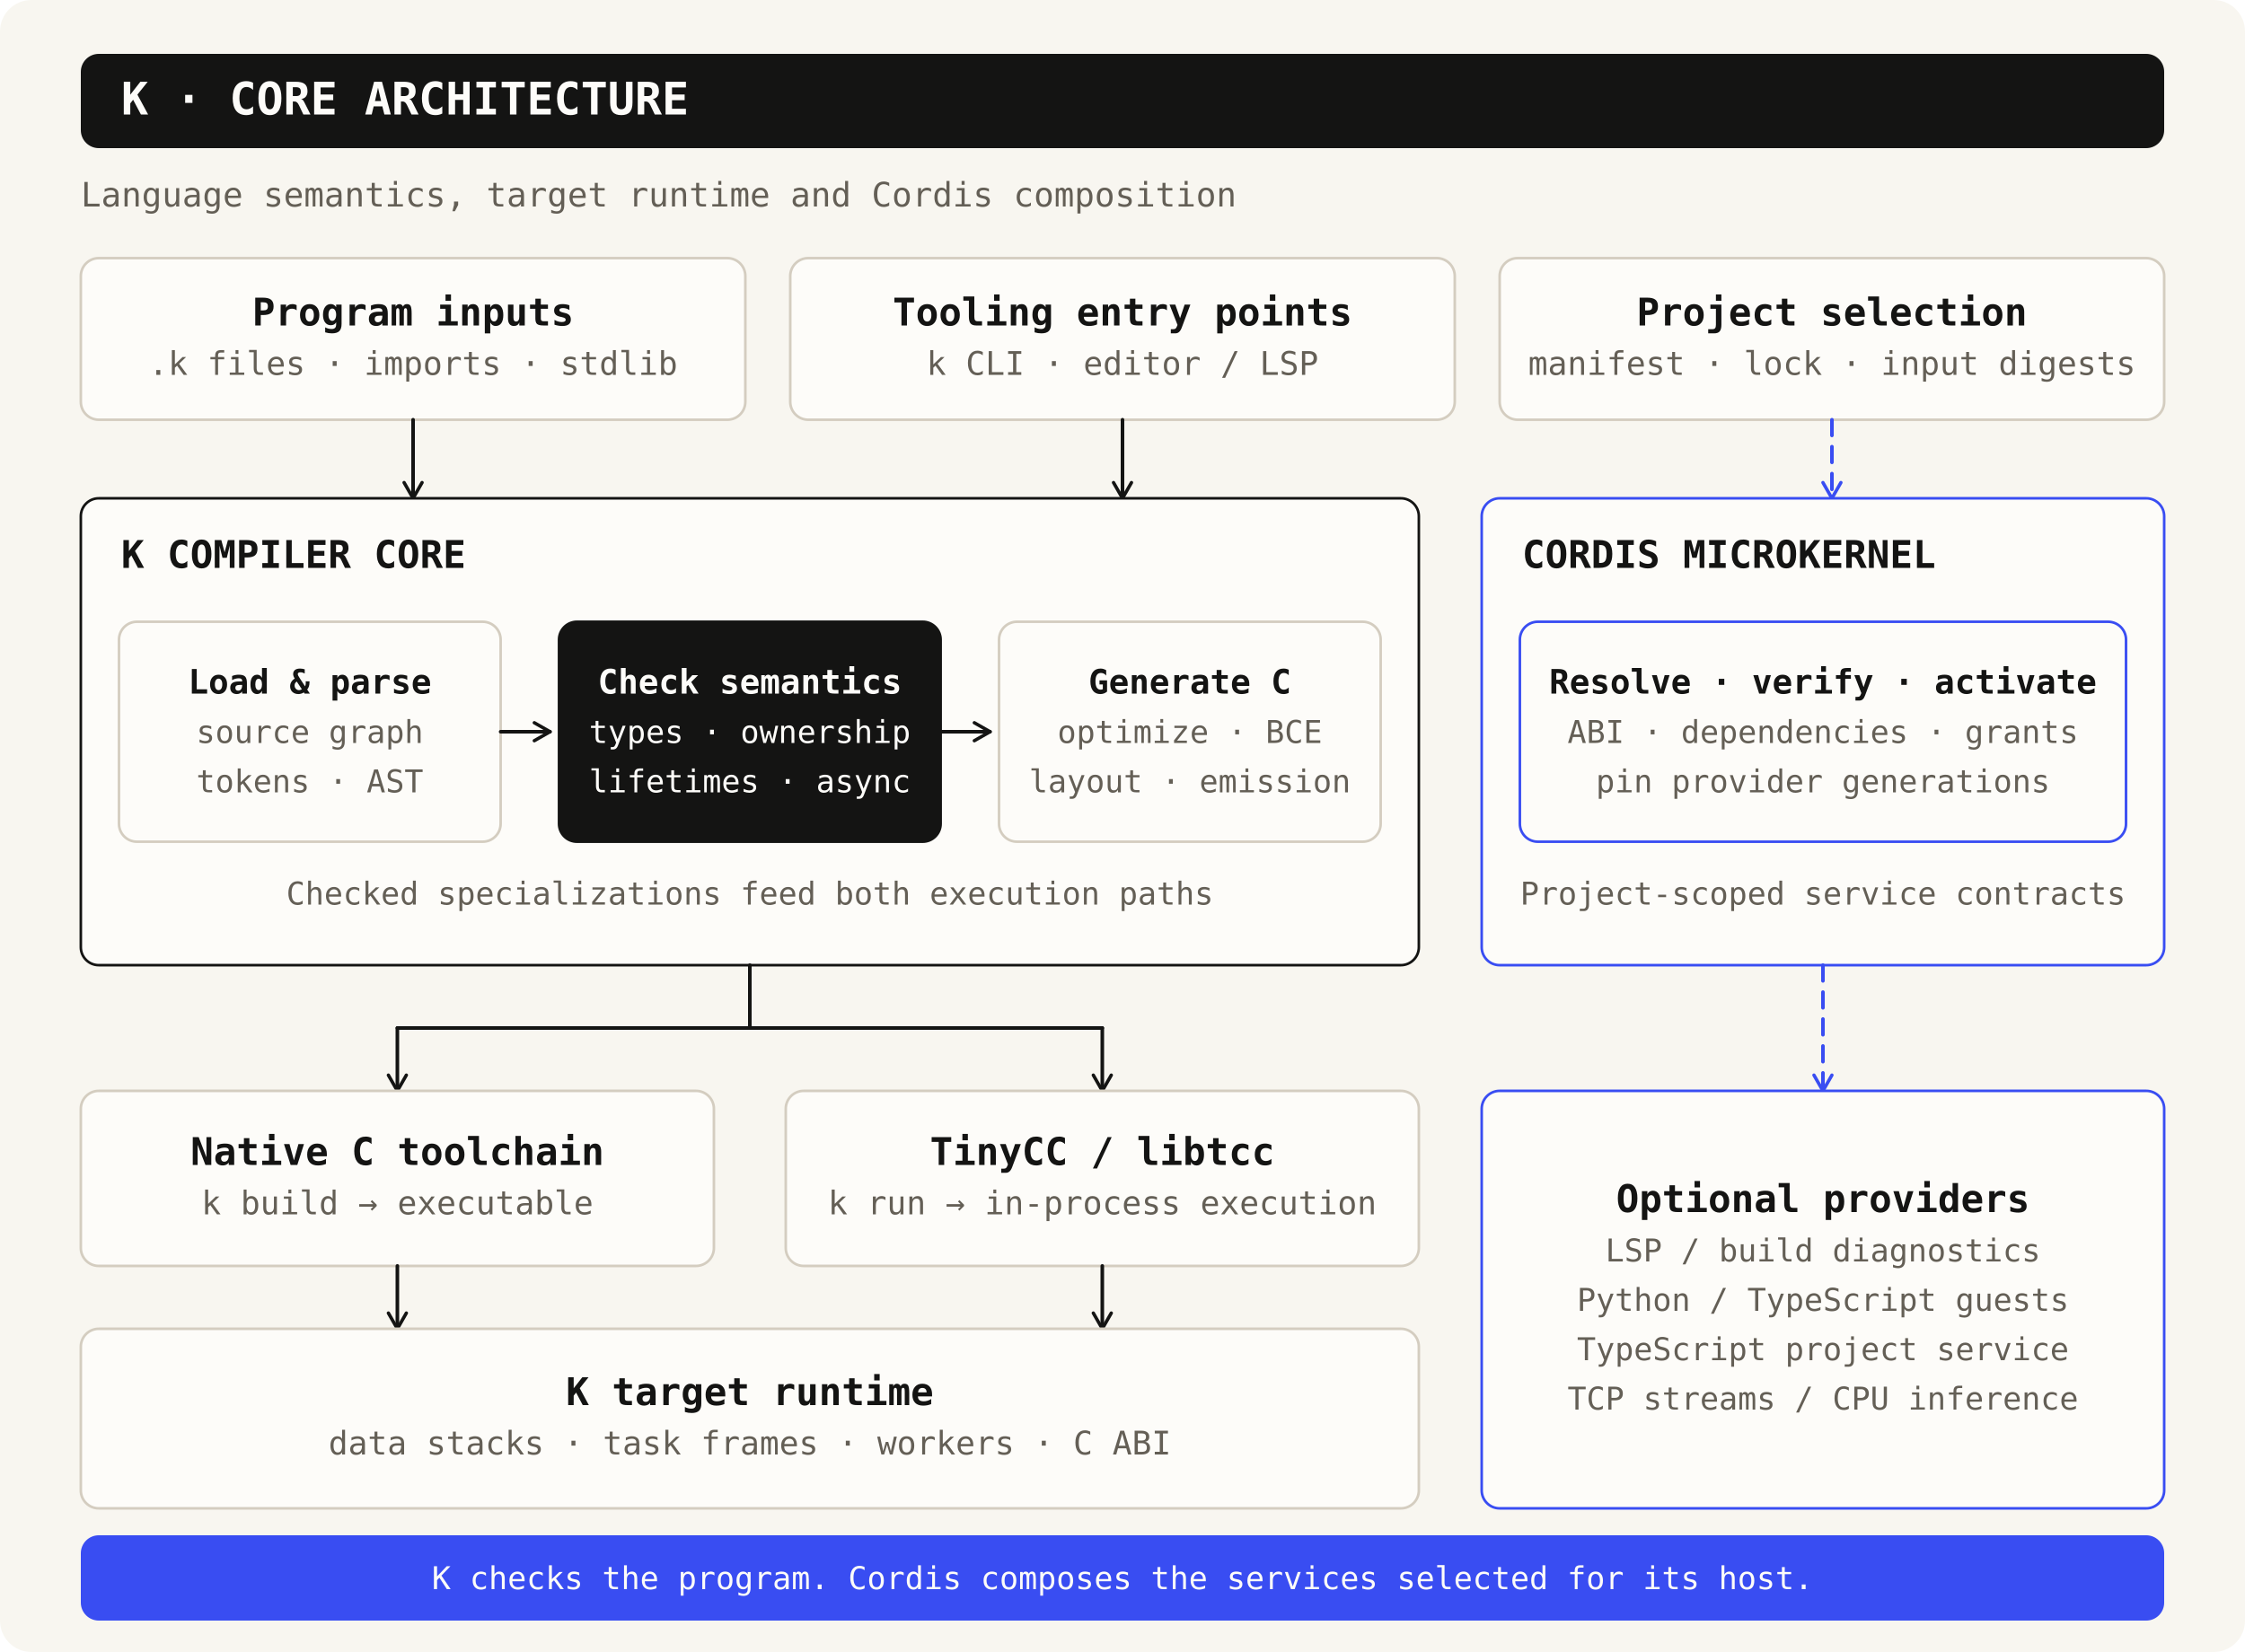
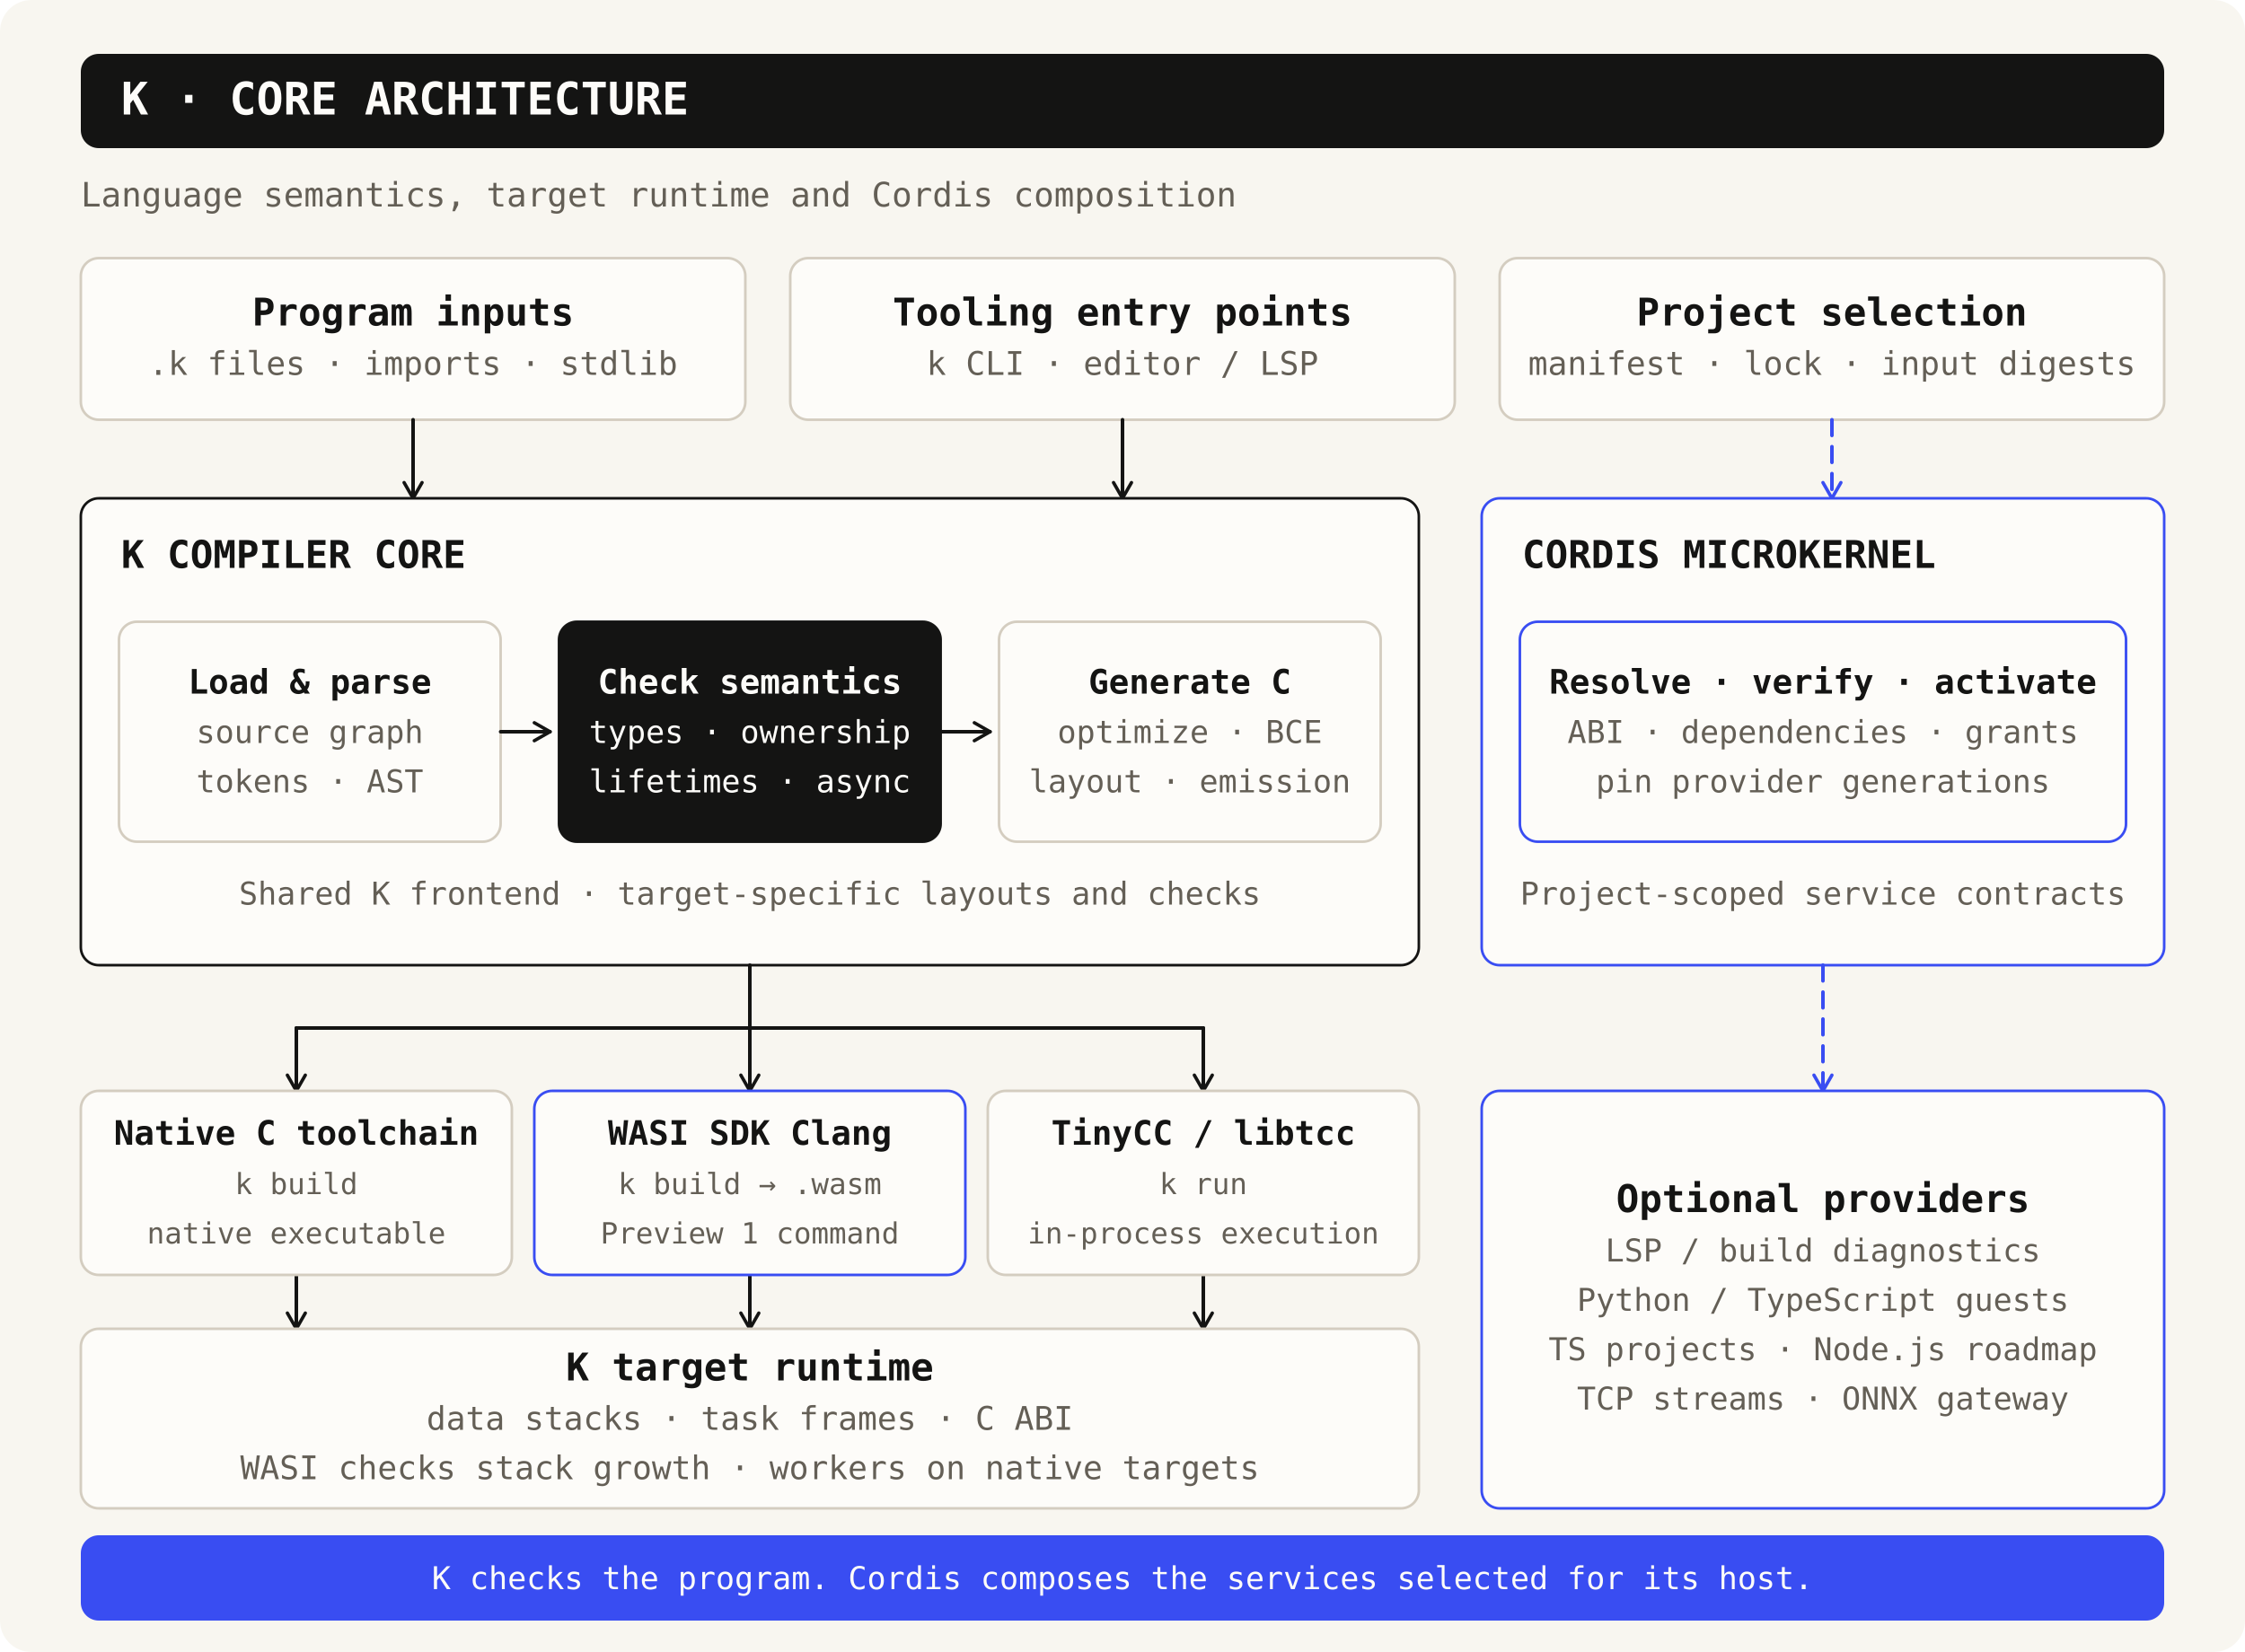
<svg xmlns="http://www.w3.org/2000/svg" width="1000" height="736" viewBox="0 0 1000 736" role="img" aria-labelledby="title description">
  <rect width="1000" height="736" rx="14" fill="#F8F6F0" />
  <g font-family="Menlo, SFMono-Regular, Consolas, monospace">
    <rect x="36" y="24" width="928" height="42" rx="8" fill="#141413" stroke="none" stroke-width="1.15" />
    <text x="54" y="51" fill="#FDFCF9" font-size="20" text-anchor="start" font-weight="700">K · CORE ARCHITECTURE</text>
    <text x="36" y="92" fill="#645F56" font-size="15" text-anchor="start">Language semantics, target runtime and Cordis composition</text>
    <g>
      <rect x="36" y="115" width="296" height="72" rx="8" fill="#FDFCF9" stroke="#D4CDC0" stroke-width="1.15" />
      <text x="184.0" y="145.0" fill="#141413" font-size="17" text-anchor="middle" font-weight="700">Program inputs</text>
      <text x="184.0" y="167.0" fill="#645F56" font-size="14.5" text-anchor="middle">.k files · imports · stdlib</text>
    </g>
    <g>
      <rect x="352" y="115" width="296" height="72" rx="8" fill="#FDFCF9" stroke="#D4CDC0" stroke-width="1.15" />
      <text x="500.0" y="145.0" fill="#141413" font-size="17" text-anchor="middle" font-weight="700">Tooling entry points</text>
      <text x="500.0" y="167.0" fill="#645F56" font-size="14.5" text-anchor="middle">k CLI · editor / LSP</text>
    </g>
    <g>
      <rect x="668" y="115" width="296" height="72" rx="8" fill="#FDFCF9" stroke="#D4CDC0" stroke-width="1.15" />
      <text x="816.0" y="145.0" fill="#141413" font-size="17" text-anchor="middle" font-weight="700">Project selection</text>
      <text x="816.0" y="167.0" fill="#645F56" font-size="14.5" text-anchor="middle">manifest · lock · input digests</text>
    </g>
    <path d="M184 187V222" fill="none" stroke="#141413" stroke-width="1.6" stroke-linecap="round" stroke-linejoin="round" />
    <polyline points="180,215 184,222 188,215" fill="none" stroke="#141413" stroke-width="1.5" stroke-linecap="round" stroke-linejoin="round" />
    <path d="M500 187V222" fill="none" stroke="#141413" stroke-width="1.6" stroke-linecap="round" stroke-linejoin="round" />
    <polyline points="496,215 500,222 504,215" fill="none" stroke="#141413" stroke-width="1.5" stroke-linecap="round" stroke-linejoin="round" />
    <path d="M816 187V222" fill="none" stroke="#394DF2" stroke-width="1.6" stroke-linecap="round" stroke-linejoin="round" stroke-dasharray="7 5" />
    <polyline points="812,215 816,222 820,215" fill="none" stroke="#394DF2" stroke-width="1.5" stroke-linecap="round" stroke-linejoin="round" />
    <rect x="36" y="222" width="596" height="208" rx="8" fill="#FDFCF9" stroke="#141413" stroke-width="1.15" />
    <rect x="660" y="222" width="304" height="208" rx="8" fill="#FDFCF9" stroke="#394DF2" stroke-width="1.15" />
    <text x="54" y="253" fill="#141413" font-size="17" text-anchor="start" font-weight="700">K COMPILER CORE</text>
    <text x="678" y="253" fill="#141413" font-size="17" text-anchor="start" font-weight="700">CORDIS MICROKERNEL</text>
    <g>
      <rect x="53" y="277" width="170" height="98" rx="8" fill="#FDFCF9" stroke="#D4CDC0" stroke-width="1.15" />
      <text x="138.0" y="309.0" fill="#141413" font-size="15" text-anchor="middle" font-weight="700">Load &amp; parse</text>
      <text x="138.0" y="331.0" fill="#645F56" font-size="14" text-anchor="middle">source graph</text>
      <text x="138.0" y="353.0" fill="#645F56" font-size="14" text-anchor="middle">tokens · AST</text>
    </g>
    <g>
      <rect x="249" y="277" width="170" height="98" rx="8" fill="#141413" stroke="#141413" stroke-width="1.15" />
      <text x="334.0" y="309.0" fill="#FDFCF9" font-size="15" text-anchor="middle" font-weight="700">Check semantics</text>
      <text x="334.0" y="331.0" fill="#FDFCF9" font-size="14" text-anchor="middle">types · ownership</text>
      <text x="334.0" y="353.0" fill="#FDFCF9" font-size="14" text-anchor="middle">lifetimes · async</text>
    </g>
    <g>
      <rect x="445" y="277" width="170" height="98" rx="8" fill="#FDFCF9" stroke="#D4CDC0" stroke-width="1.15" />
      <text x="530.0" y="309.0" fill="#141413" font-size="15" text-anchor="middle" font-weight="700">Generate C</text>
      <text x="530.0" y="331.0" fill="#645F56" font-size="14" text-anchor="middle">optimize · BCE</text>
      <text x="530.0" y="353.0" fill="#645F56" font-size="14" text-anchor="middle">layout · emission</text>
    </g>
    <path d="M223 326H245" fill="none" stroke="#141413" stroke-width="1.6" stroke-linecap="round" stroke-linejoin="round" />
    <polyline points="238,330 245,326 238,322" fill="none" stroke="#141413" stroke-width="1.5" stroke-linecap="round" stroke-linejoin="round" />
    <path d="M419 326H441" fill="none" stroke="#141413" stroke-width="1.6" stroke-linecap="round" stroke-linejoin="round" />
    <polyline points="434,330 441,326 434,322" fill="none" stroke="#141413" stroke-width="1.5" stroke-linecap="round" stroke-linejoin="round" />
-     <text x="334" y="403" fill="#645F56" font-size="14" text-anchor="middle">Checked specializations feed both execution paths</text>
+     <text x="334" y="403" fill="#645F56" font-size="14" text-anchor="middle">Shared K frontend · target-specific layouts and checks</text>
    <g>
      <rect x="677" y="277" width="270" height="98" rx="8" fill="#FDFCF9" stroke="#394DF2" stroke-width="1.15" />
      <text x="812.0" y="309.0" fill="#141413" font-size="15" text-anchor="middle" font-weight="700">Resolve · verify · activate</text>
      <text x="812.0" y="331.0" fill="#645F56" font-size="14" text-anchor="middle">ABI · dependencies · grants</text>
      <text x="812.0" y="353.0" fill="#645F56" font-size="14" text-anchor="middle">pin provider generations</text>
    </g>
    <text x="812" y="403" fill="#645F56" font-size="14" text-anchor="middle">Project-scoped service contracts</text>
-     <path d="M334 430V458M177 458H491" fill="none" stroke="#141413" stroke-width="1.6" stroke-linecap="round" stroke-linejoin="round" />
-     <path d="M177 458V486" fill="none" stroke="#141413" stroke-width="1.6" stroke-linecap="round" stroke-linejoin="round" />
-     <polyline points="173,479 177,486 181,479" fill="none" stroke="#141413" stroke-width="1.5" stroke-linecap="round" stroke-linejoin="round" />
-     <path d="M491 458V486" fill="none" stroke="#141413" stroke-width="1.6" stroke-linecap="round" stroke-linejoin="round" />
-     <polyline points="487,479 491,486 495,479" fill="none" stroke="#141413" stroke-width="1.5" stroke-linecap="round" stroke-linejoin="round" />
+     <path d="M334 430V458M132 458H536" fill="none" stroke="#141413" stroke-width="1.6" stroke-linecap="round" stroke-linejoin="round" />
+     <path d="M132 458V486" fill="none" stroke="#141413" stroke-width="1.6" stroke-linecap="round" stroke-linejoin="round" />
+     <polyline points="128,479 132,486 136,479" fill="none" stroke="#141413" stroke-width="1.5" stroke-linecap="round" stroke-linejoin="round" />
+     <path d="M132 568V592" fill="none" stroke="#141413" stroke-width="1.6" stroke-linecap="round" stroke-linejoin="round" />
+     <polyline points="128,585 132,592 136,585" fill="none" stroke="#141413" stroke-width="1.5" stroke-linecap="round" stroke-linejoin="round" />
+     <path d="M334 458V486" fill="none" stroke="#141413" stroke-width="1.6" stroke-linecap="round" stroke-linejoin="round" />
+     <polyline points="330,479 334,486 338,479" fill="none" stroke="#141413" stroke-width="1.5" stroke-linecap="round" stroke-linejoin="round" />
+     <path d="M334 568V592" fill="none" stroke="#141413" stroke-width="1.6" stroke-linecap="round" stroke-linejoin="round" />
+     <polyline points="330,585 334,592 338,585" fill="none" stroke="#141413" stroke-width="1.5" stroke-linecap="round" stroke-linejoin="round" />
+     <path d="M536 458V486" fill="none" stroke="#141413" stroke-width="1.6" stroke-linecap="round" stroke-linejoin="round" />
+     <polyline points="532,479 536,486 540,479" fill="none" stroke="#141413" stroke-width="1.5" stroke-linecap="round" stroke-linejoin="round" />
+     <path d="M536 568V592" fill="none" stroke="#141413" stroke-width="1.6" stroke-linecap="round" stroke-linejoin="round" />
+     <polyline points="532,585 536,592 540,585" fill="none" stroke="#141413" stroke-width="1.5" stroke-linecap="round" stroke-linejoin="round" />
    <path d="M812 430V486" fill="none" stroke="#394DF2" stroke-width="1.6" stroke-linecap="round" stroke-linejoin="round" stroke-dasharray="7 5" />
    <polyline points="808,479 812,486 816,479" fill="none" stroke="#394DF2" stroke-width="1.5" stroke-linecap="round" stroke-linejoin="round" />
    <g>
-       <rect x="36" y="486" width="282" height="78" rx="8" fill="#FDFCF9" stroke="#D4CDC0" stroke-width="1.15" />
-       <text x="177.0" y="519.0" fill="#141413" font-size="17" text-anchor="middle" font-weight="700">Native C toolchain</text>
-       <text x="177.0" y="541.0" fill="#645F56" font-size="14.5" text-anchor="middle">k build → executable</text>
+       <rect x="36" y="486" width="192" height="82" rx="8" fill="#FDFCF9" stroke="#D4CDC0" stroke-width="1.15" />
+       <text x="132.0" y="510.0" fill="#141413" font-size="15" text-anchor="middle" font-weight="700">Native C toolchain</text>
+       <text x="132.0" y="532.0" fill="#645F56" font-size="13" text-anchor="middle">k build</text>
+       <text x="132.0" y="554.0" fill="#645F56" font-size="13" text-anchor="middle">native executable</text>
    </g>
    <g>
-       <rect x="350" y="486" width="282" height="78" rx="8" fill="#FDFCF9" stroke="#D4CDC0" stroke-width="1.15" />
-       <text x="491.0" y="519.0" fill="#141413" font-size="17" text-anchor="middle" font-weight="700">TinyCC / libtcc</text>
-       <text x="491.0" y="541.0" fill="#645F56" font-size="14.5" text-anchor="middle">k run → in-process execution</text>
+       <rect x="238" y="486" width="192" height="82" rx="8" fill="#FDFCF9" stroke="#394DF2" stroke-width="1.15" />
+       <text x="334.0" y="510.0" fill="#141413" font-size="15" text-anchor="middle" font-weight="700">WASI SDK Clang</text>
+       <text x="334.0" y="532.0" fill="#645F56" font-size="13" text-anchor="middle">k build → .wasm</text>
+       <text x="334.0" y="554.0" fill="#645F56" font-size="13" text-anchor="middle">Preview 1 command</text>
    </g>
-     <path d="M177 564V592" fill="none" stroke="#141413" stroke-width="1.6" stroke-linecap="round" stroke-linejoin="round" />
-     <polyline points="173,585 177,592 181,585" fill="none" stroke="#141413" stroke-width="1.5" stroke-linecap="round" stroke-linejoin="round" />
-     <path d="M491 564V592" fill="none" stroke="#141413" stroke-width="1.6" stroke-linecap="round" stroke-linejoin="round" />
-     <polyline points="487,585 491,592 495,585" fill="none" stroke="#141413" stroke-width="1.5" stroke-linecap="round" stroke-linejoin="round" />
+     <g>
+       <rect x="440" y="486" width="192" height="82" rx="8" fill="#FDFCF9" stroke="#D4CDC0" stroke-width="1.15" />
+       <text x="536.0" y="510.0" fill="#141413" font-size="15" text-anchor="middle" font-weight="700">TinyCC / libtcc</text>
+       <text x="536.0" y="532.0" fill="#645F56" font-size="13" text-anchor="middle">k run</text>
+       <text x="536.0" y="554.0" fill="#645F56" font-size="13" text-anchor="middle">in-process execution</text>
+     </g>
    <g>
      <rect x="36" y="592" width="596" height="80" rx="8" fill="#FDFCF9" stroke="#D4CDC0" stroke-width="1.15" />
-       <text x="334.0" y="626.0" fill="#141413" font-size="17" text-anchor="middle" font-weight="700">K target runtime</text>
-       <text x="334.0" y="648.0" fill="#645F56" font-size="14.5" text-anchor="middle">data stacks · task frames · workers · C ABI</text>
+       <text x="334.0" y="615.0" fill="#141413" font-size="17" text-anchor="middle" font-weight="700">K target runtime</text>
+       <text x="334.0" y="637.0" fill="#645F56" font-size="14.5" text-anchor="middle">data stacks · task frames · C ABI</text>
+       <text x="334.0" y="659.0" fill="#645F56" font-size="14.5" text-anchor="middle">WASI checks stack growth · workers on native targets</text>
    </g>
    <g>
      <rect x="660" y="486" width="304" height="186" rx="8" fill="#FDFCF9" stroke="#394DF2" stroke-width="1.15" />
      <text x="812.0" y="540.0" fill="#141413" font-size="17" text-anchor="middle" font-weight="700">Optional providers</text>
      <text x="812.0" y="562.0" fill="#645F56" font-size="14" text-anchor="middle">LSP / build diagnostics</text>
      <text x="812.0" y="584.0" fill="#645F56" font-size="14" text-anchor="middle">Python / TypeScript guests</text>
-       <text x="812.0" y="606.0" fill="#645F56" font-size="14" text-anchor="middle">TypeScript project service</text>
-       <text x="812.0" y="628.0" fill="#645F56" font-size="14" text-anchor="middle">TCP streams / CPU inference</text>
+       <text x="812.0" y="606.0" fill="#645F56" font-size="14" text-anchor="middle">TS projects · Node.js roadmap</text>
+       <text x="812.0" y="628.0" fill="#645F56" font-size="14" text-anchor="middle">TCP streams · ONNX gateway</text>
    </g>
    <rect x="36" y="684" width="928" height="38" rx="8" fill="#394DF2" stroke="none" stroke-width="1.15" />
    <text x="500.0" y="708" fill="#FDFCF9" font-size="14" text-anchor="middle">K checks the program. Cordis composes the services selected for its host.</text>
  </g>
</svg>
